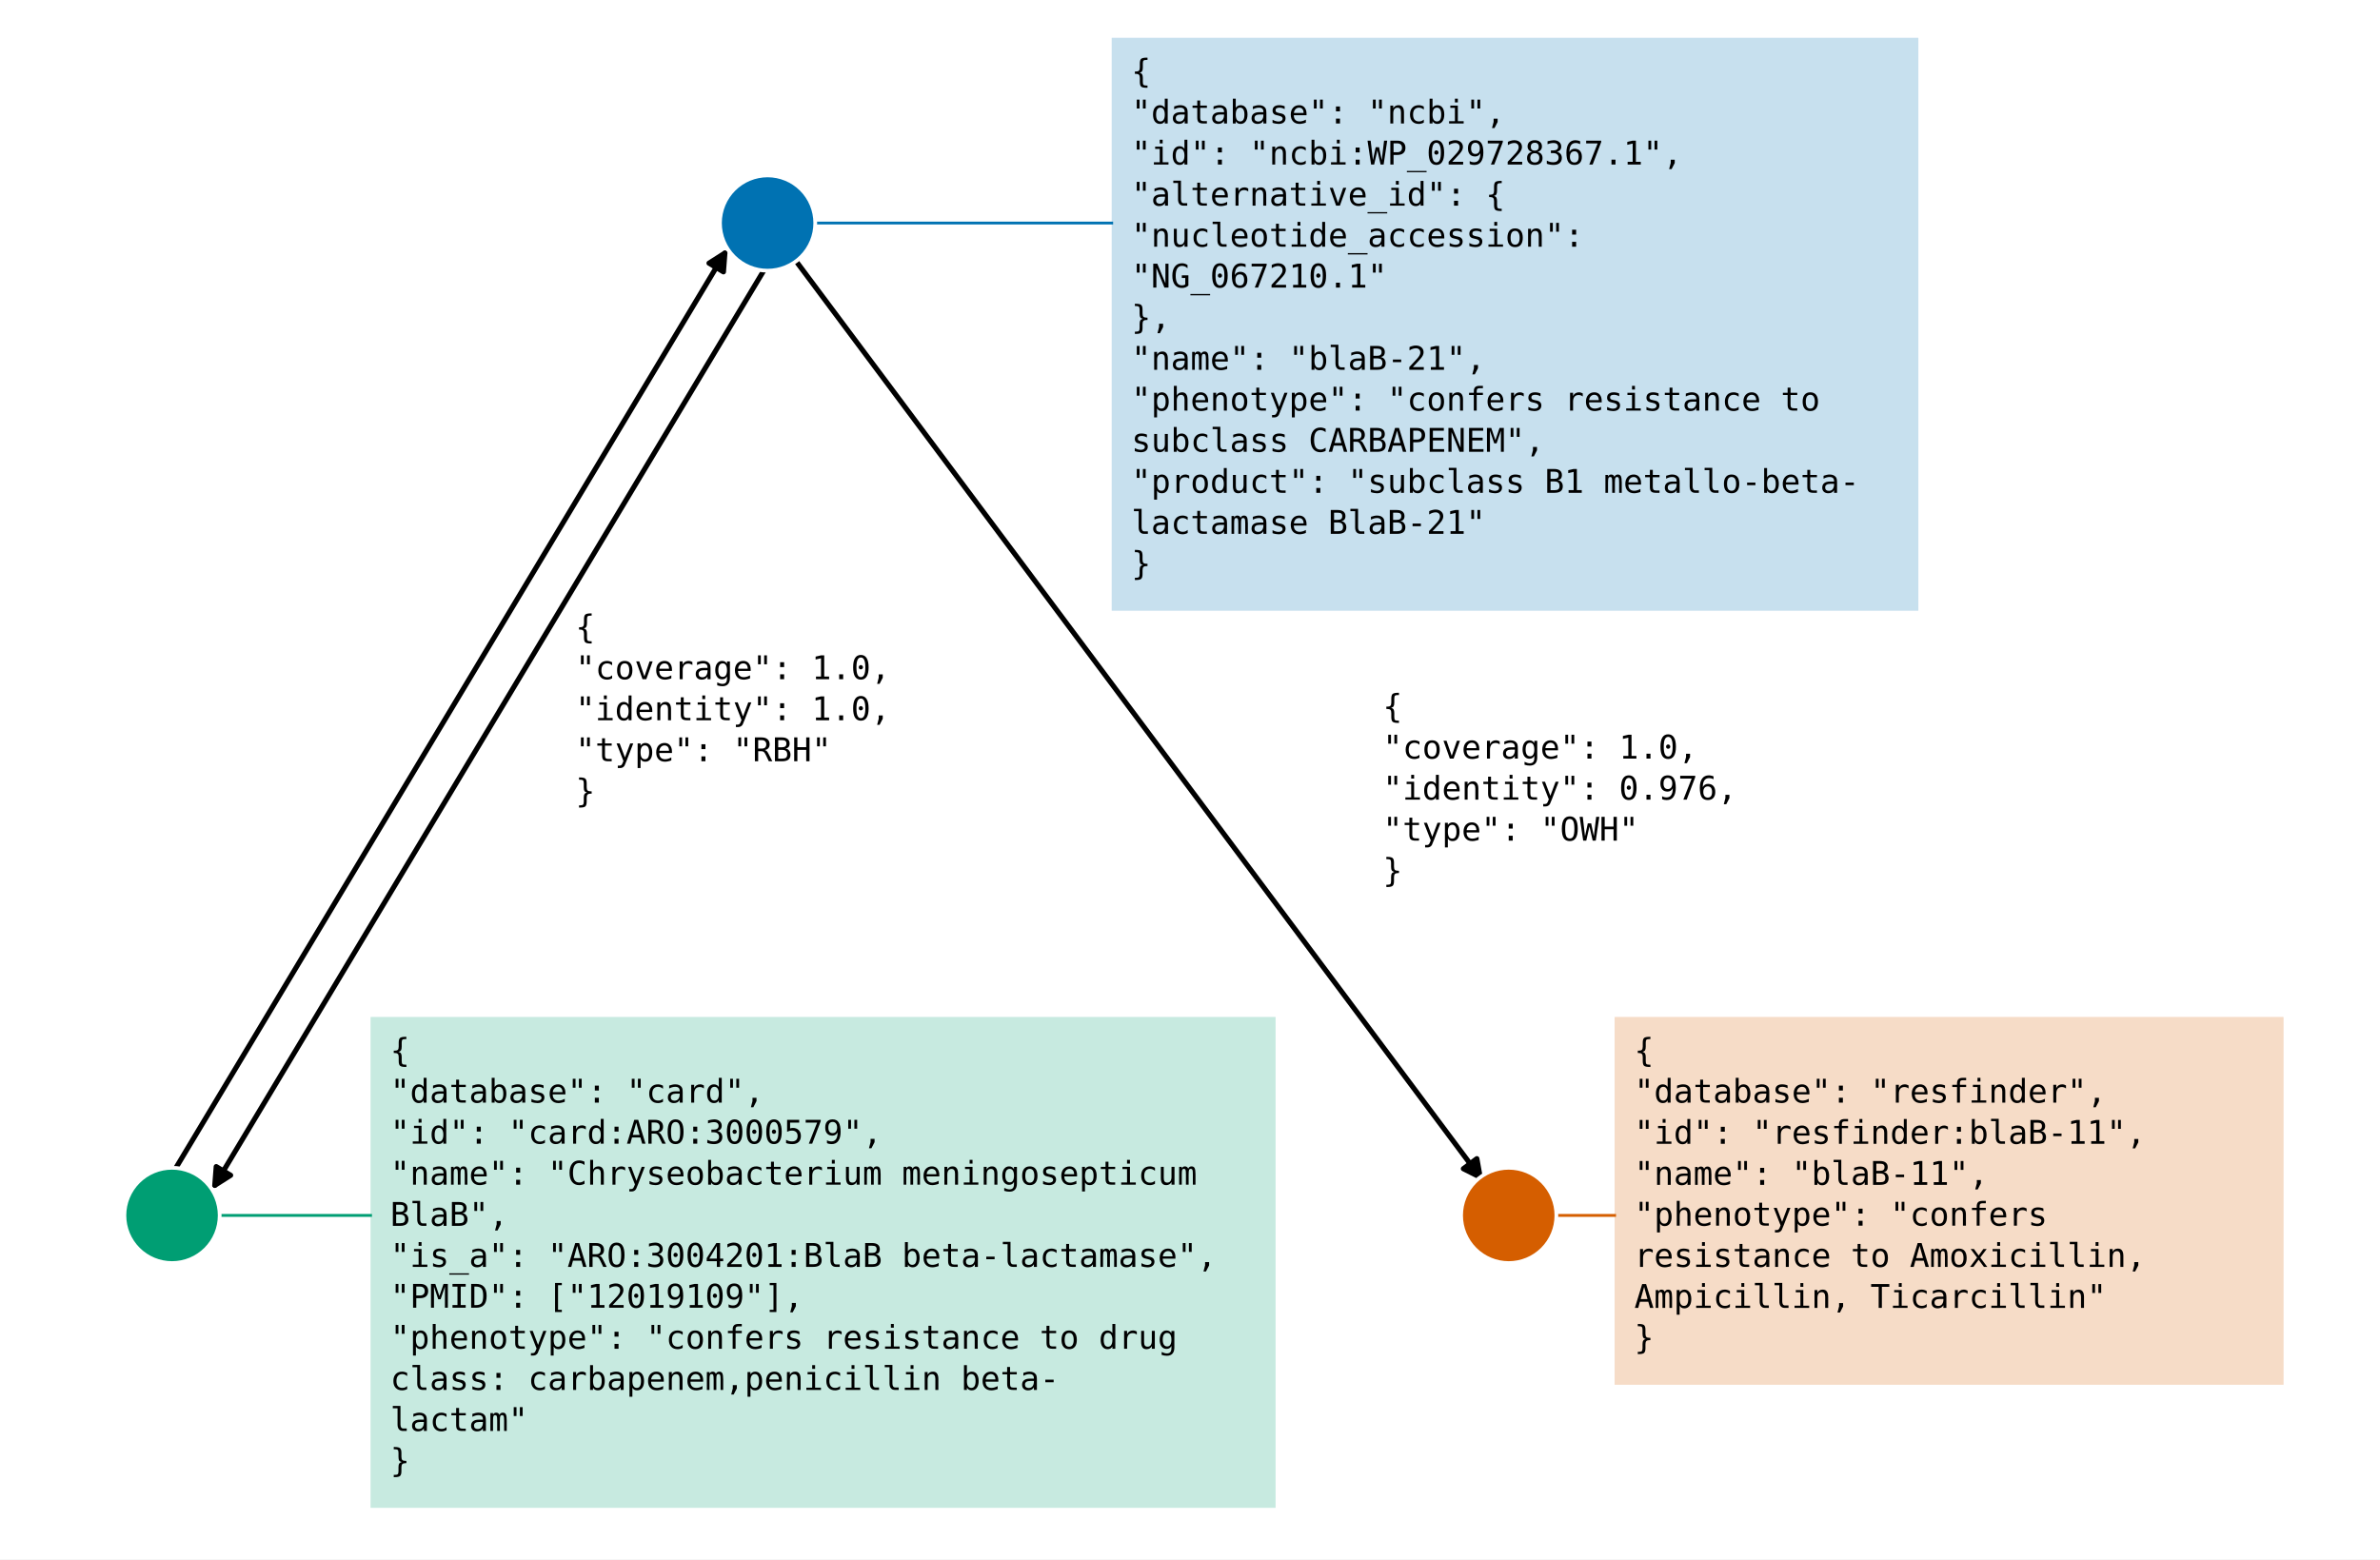
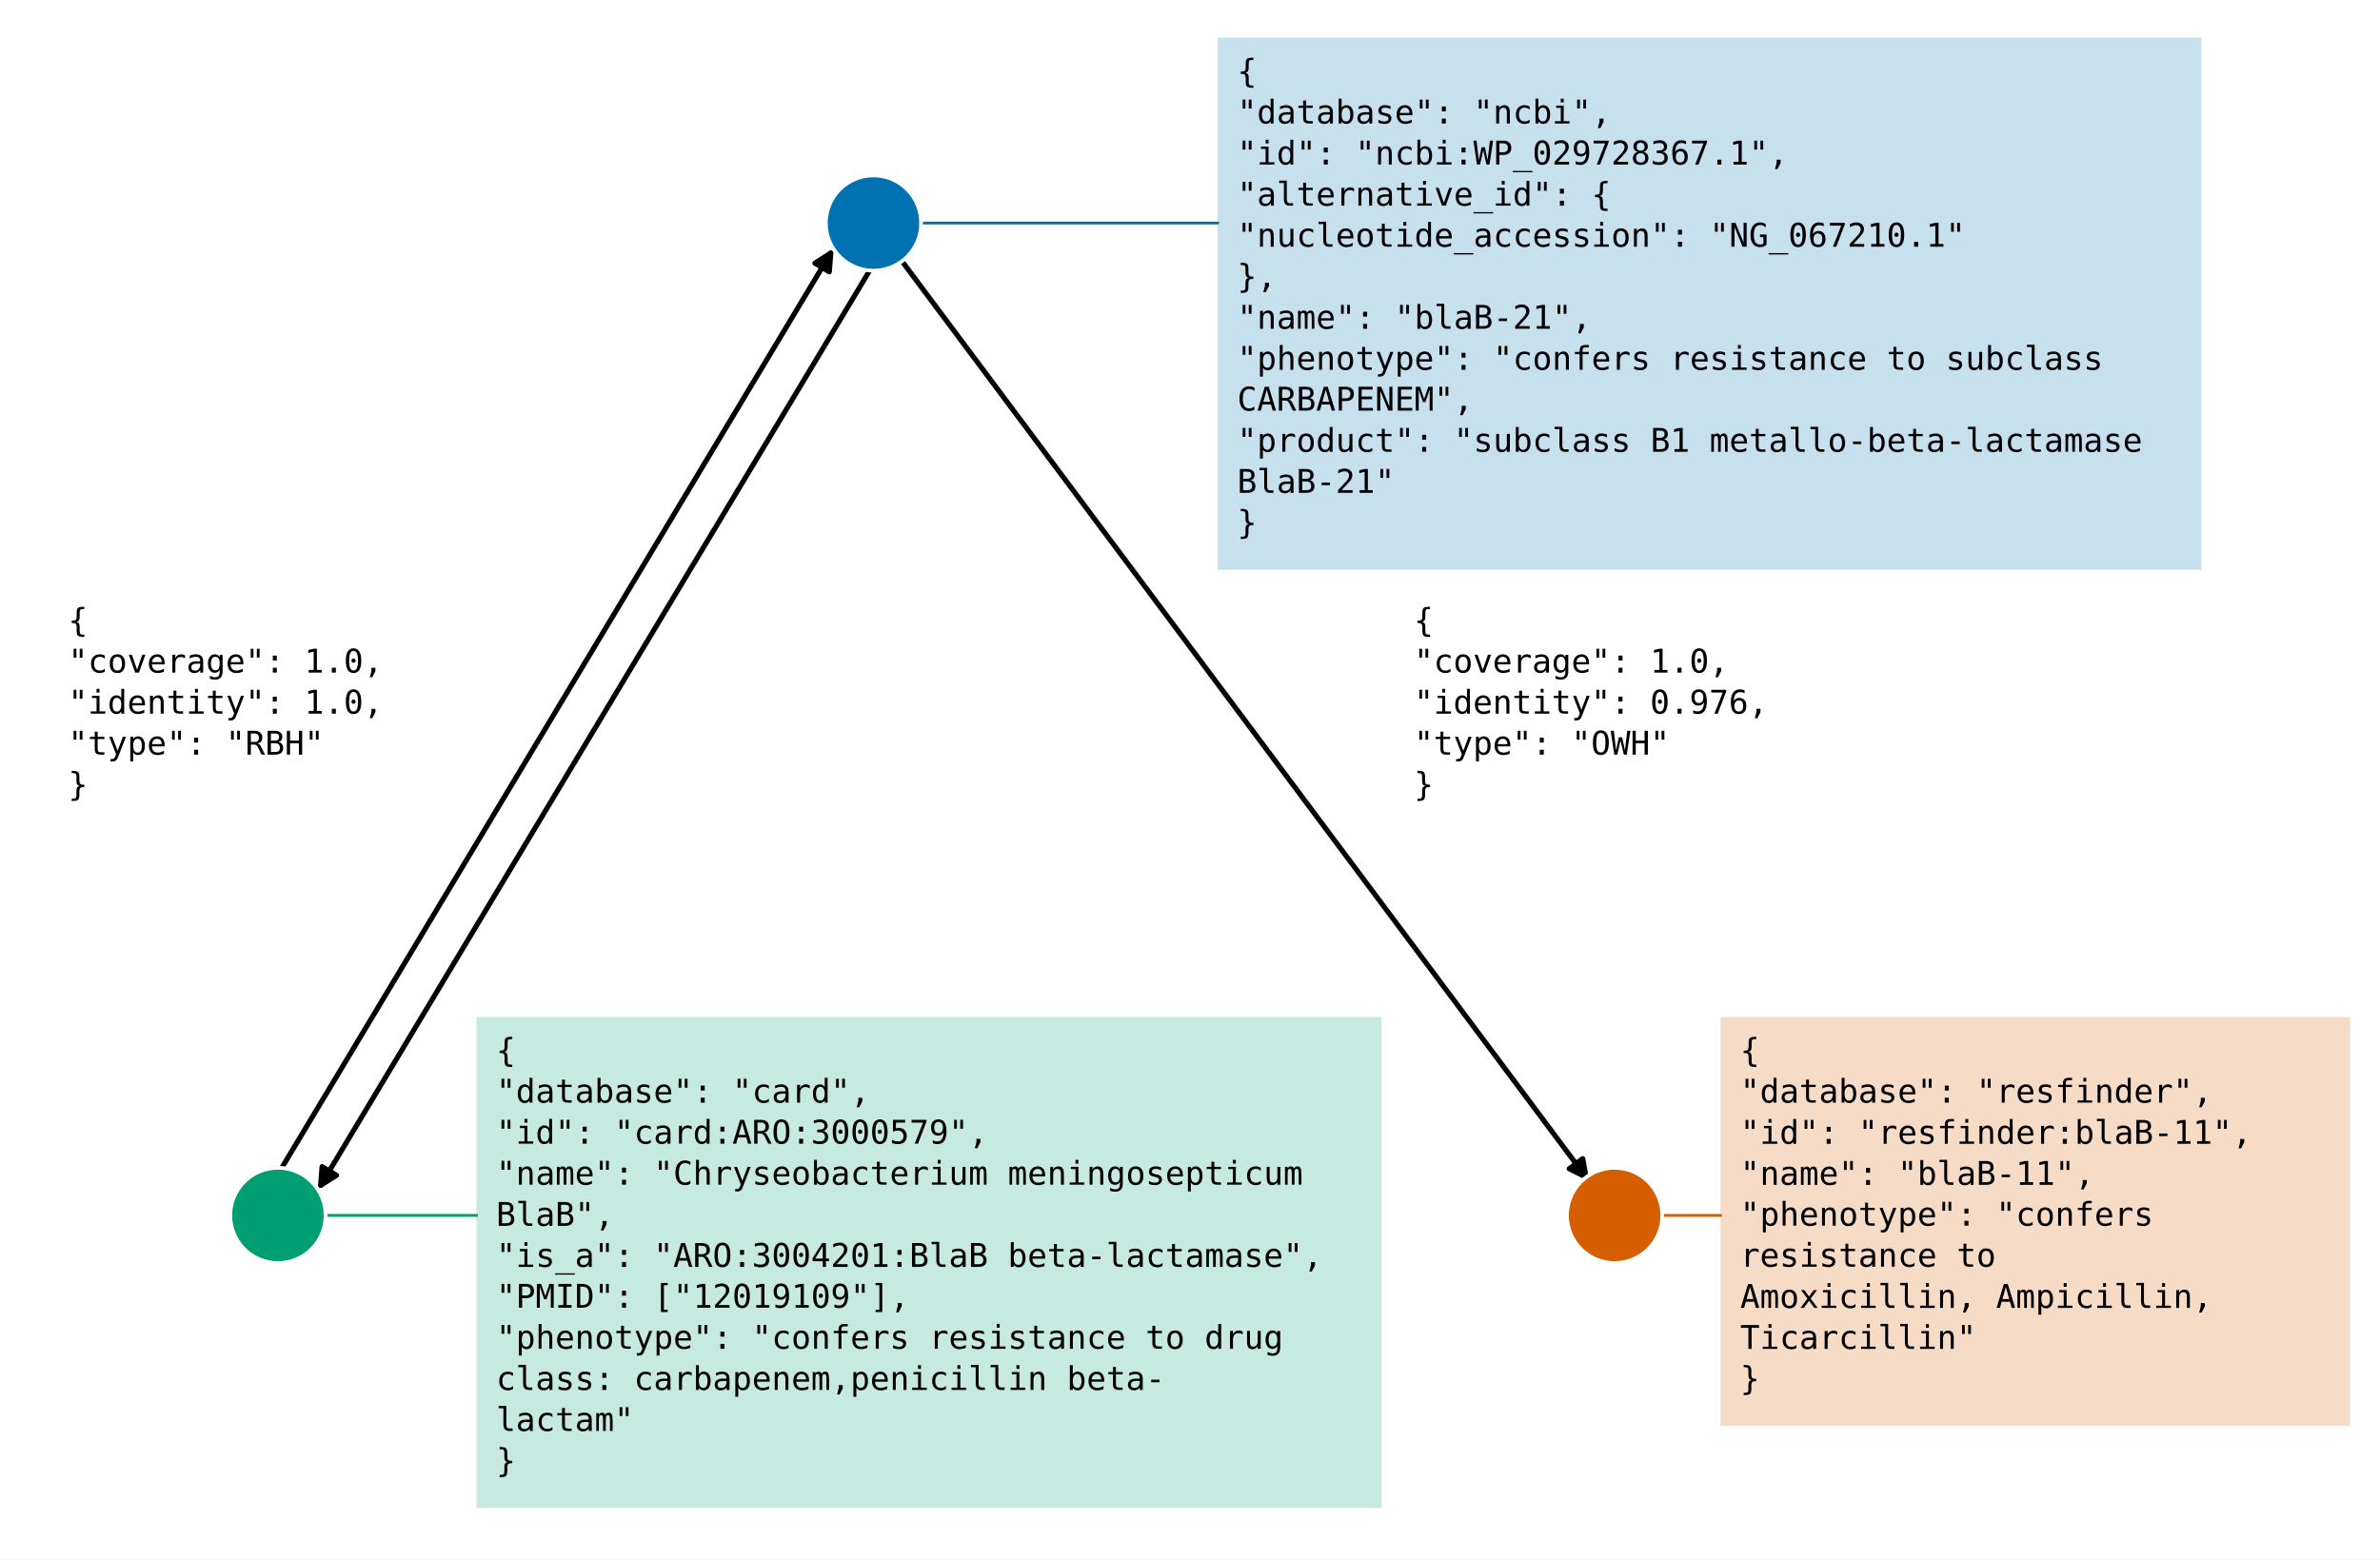
<svg xmlns="http://www.w3.org/2000/svg" width="509.76pt" height="334.08pt" viewBox="0 0 509.76 334.08" version="1.1">
  <defs>
    <style type="text/css">*{stroke-linejoin: round; stroke-linecap: butt}</style>
  </defs>
  <g id="figure_1">
    <g id="patch_1">
      <path d="M 0 334.08  L 509.76 334.08  L 509.76 0  L 0 0  z " style="fill: #ffffff" />
    </g>
    <g id="axes_1">
      <g id="patch_2">
-         <path d="M 238.11 130.836  L 410.884 130.836  L 410.884 8.096  L 238.11 8.096  z " clip-path="url(#pb853dc0980)" style="fill: #0072b2; opacity: 0.22" />
+         <path d="M 260.787 122.049  L 471.487 122.049  L 471.487 8.096  L 260.787 8.096  z " clip-path="url(#pb853dc0980)" style="fill: #0072b2; opacity: 0.22" />
      </g>
      <g id="patch_3">
-         <path d="M 79.37 323.025  L 273.213 323.025  L 273.213 217.86  L 79.37 217.86  z " clip-path="url(#pb853dc0980)" style="fill: #009e73; opacity: 0.22" />
+         <path d="M 102.047 323.025  L 295.891 323.025  L 295.891 217.86  L 102.047 217.86  z " clip-path="url(#pb853dc0980)" style="fill: #009e73; opacity: 0.22" />
      </g>
      <g id="patch_4">
-         <path d="M 345.827 296.663  L 489.102 296.663  L 489.102 217.86  L 345.827 217.86  z " clip-path="url(#pb853dc0980)" style="fill: #d55e00; opacity: 0.22" />
+         <path d="M 368.504 305.45  L 503.351 305.45  L 503.351 217.86  L 368.504 217.86  z " clip-path="url(#pb853dc0980)" style="fill: #d55e00; opacity: 0.22" />
      </g>
      <g id="line2d_1">
-         <path d="M 174.614 47.781  L 238.11 47.781  " clip-path="url(#pb853dc0980)" style="fill: none; stroke: #0072b2; stroke-width: 0.6; stroke-linecap: square" />
+         <path d="M 197.291 47.781  L 260.787 47.781  " clip-path="url(#pb853dc0980)" style="fill: none; stroke: #0072b2; stroke-width: 0.6; stroke-linecap: square" />
      </g>
      <g id="line2d_2">
-         <path d="M 47.055 260.379  L 79.37 260.379  " clip-path="url(#pb853dc0980)" style="fill: none; stroke: #009e73; stroke-width: 0.6; stroke-linecap: square" />
+         <path d="M 69.732 260.379  L 102.047 260.379  " clip-path="url(#pb853dc0980)" style="fill: none; stroke: #009e73; stroke-width: 0.6; stroke-linecap: square" />
      </g>
      <g id="line2d_3">
-         <path d="M 333.354 260.379  L 345.827 260.379  " clip-path="url(#pb853dc0980)" style="fill: none; stroke: #d55e00; stroke-width: 0.6; stroke-linecap: square" />
+         <path d="M 356.031 260.379  L 368.504 260.379  " clip-path="url(#pb853dc0980)" style="fill: none; stroke: #d55e00; stroke-width: 0.6; stroke-linecap: square" />
      </g>
      <g id="patch_5">
-         <path d="M 37.592 250.328  Q 96.74 151.747 155.256 54.221  " clip-path="url(#pb853dc0980)" style="fill: none; stroke: #000000; stroke-width: 1.1; stroke-linecap: round" />
-         <path d="M 151.861 56.381  L 155.256 54.221  L 154.948 58.234  z " clip-path="url(#pb853dc0980)" style="stroke: #000000; stroke-width: 1.1; stroke-linecap: round" />
+         <path d="M 60.269 250.328  Q 119.418 151.747 177.934 54.221  " clip-path="url(#pb853dc0980)" style="fill: none; stroke: #000000; stroke-width: 1.1; stroke-linecap: round" />
+         <path d="M 174.538 56.381  L 177.934 54.221  L 177.625 58.234  z " clip-path="url(#pb853dc0980)" style="stroke: #000000; stroke-width: 1.1; stroke-linecap: round" />
      </g>
      <g id="patch_6">
-         <path d="M 163.668 57.832  Q 104.519 156.413 46.003 253.939  " clip-path="url(#pb853dc0980)" style="fill: none; stroke: #000000; stroke-width: 1.1; stroke-linecap: round" />
-         <path d="M 49.399 251.779  L 46.003 253.939  L 46.312 249.926  z " clip-path="url(#pb853dc0980)" style="stroke: #000000; stroke-width: 1.1; stroke-linecap: round" />
+         <path d="M 186.345 57.832  Q 127.197 156.413 68.681 253.939  " clip-path="url(#pb853dc0980)" style="fill: none; stroke: #000000; stroke-width: 1.1; stroke-linecap: round" />
+         <path d="M 72.076 251.779  L 68.681 253.939  L 68.989 249.926  z " clip-path="url(#pb853dc0980)" style="stroke: #000000; stroke-width: 1.1; stroke-linecap: round" />
      </g>
      <g id="patch_7">
-         <path d="M 169.794 54.992  Q 243.78 154.08 317.029 252.183  " clip-path="url(#pb853dc0980)" style="fill: none; stroke: #000000; stroke-width: 1.1; stroke-linecap: round" />
-         <path d="M 316.318 248.221  L 317.029 252.183  L 313.433 250.375  z " clip-path="url(#pb853dc0980)" style="stroke: #000000; stroke-width: 1.1; stroke-linecap: round" />
+         <path d="M 192.471 54.992  Q 266.457 154.08 339.707 252.183  " clip-path="url(#pb853dc0980)" style="fill: none; stroke: #000000; stroke-width: 1.1; stroke-linecap: round" />
+         <path d="M 338.995 248.221  L 339.707 252.183  L 336.11 250.375  z " clip-path="url(#pb853dc0980)" style="stroke: #000000; stroke-width: 1.1; stroke-linecap: round" />
      </g>
      <g id="text_1">
-         <text style="font-size: 7px; font-family: 'DejaVu Sans Mono'; text-anchor: start" x="242.324" y="17.667" transform="rotate(-0 242.3242 17.66662)">{</text>
+         <text style="font-size: 7px; font-family: 'DejaVu Sans Mono'; text-anchor: start" x="265.001" y="17.667" transform="rotate(-0 265.0014 17.66662)">{</text>
      </g>
      <g id="text_2">
-         <text style="font-size: 7px; font-family: 'DejaVu Sans Mono'; text-anchor: start" x="242.324" y="26.454" transform="rotate(-0 242.3242 26.45402)">  "database": "ncbi",</text>
+         <text style="font-size: 7px; font-family: 'DejaVu Sans Mono'; text-anchor: start" x="265.001" y="26.454" transform="rotate(-0 265.0014 26.45402)">  "database": "ncbi",</text>
      </g>
      <g id="text_3">
-         <text style="font-size: 7px; font-family: 'DejaVu Sans Mono'; text-anchor: start" x="242.324" y="35.241" transform="rotate(-0 242.3242 35.24143)">  "id": "ncbi:WP_029728367.1",</text>
+         <text style="font-size: 7px; font-family: 'DejaVu Sans Mono'; text-anchor: start" x="265.001" y="35.241" transform="rotate(-0 265.0014 35.24143)">  "id": "ncbi:WP_029728367.1",</text>
      </g>
      <g id="text_4">
-         <text style="font-size: 7px; font-family: 'DejaVu Sans Mono'; text-anchor: start" x="242.324" y="44.066" transform="rotate(-0 242.3242 44.06602)">  "alternative_id": {</text>
+         <text style="font-size: 7px; font-family: 'DejaVu Sans Mono'; text-anchor: start" x="265.001" y="44.066" transform="rotate(-0 265.0014 44.06602)">  "alternative_id": {</text>
      </g>
      <g id="text_5">
-         <text style="font-size: 7px; font-family: 'DejaVu Sans Mono'; text-anchor: start" x="242.324" y="52.853" transform="rotate(-0 242.3242 52.85342)">    "nucleotide_accession":</text>
+         <text style="font-size: 7px; font-family: 'DejaVu Sans Mono'; text-anchor: start" x="265.001" y="52.853" transform="rotate(-0 265.0014 52.85342)">    "nucleotide_accession": "NG_067210.1"</text>
      </g>
      <g id="text_6">
-         <text style="font-size: 7px; font-family: 'DejaVu Sans Mono'; text-anchor: start" x="242.324" y="61.603" transform="rotate(-0 242.3242 61.60308)">        "NG_067210.1"</text>
+         <text style="font-size: 7px; font-family: 'DejaVu Sans Mono'; text-anchor: start" x="265.001" y="61.604" transform="rotate(-0 265.0014 61.60363)">  },</text>
      </g>
      <g id="text_7">
-         <text style="font-size: 7px; font-family: 'DejaVu Sans Mono'; text-anchor: start" x="242.324" y="70.391" transform="rotate(-0 242.3242 70.39103)">  },</text>
+         <text style="font-size: 7px; font-family: 'DejaVu Sans Mono'; text-anchor: start" x="265.001" y="70.428" transform="rotate(-0 265.0014 70.42822)">  "name": "blaB-21",</text>
      </g>
      <g id="text_8">
-         <text style="font-size: 7px; font-family: 'DejaVu Sans Mono'; text-anchor: start" x="242.324" y="79.216" transform="rotate(-0 242.3242 79.21562)">  "name": "blaB-21",</text>
+         <text style="font-size: 7px; font-family: 'DejaVu Sans Mono'; text-anchor: start" x="265.001" y="79.216" transform="rotate(-0 265.0014 79.21562)">  "phenotype": "confers resistance to subclass</text>
      </g>
      <g id="text_9">
-         <text style="font-size: 7px; font-family: 'DejaVu Sans Mono'; text-anchor: start" x="242.324" y="87.966" transform="rotate(-0 242.3242 87.96583)">  "phenotype": "confers resistance to</text>
+         <text style="font-size: 7px; font-family: 'DejaVu Sans Mono'; text-anchor: start" x="265.001" y="87.965" transform="rotate(-0 265.0014 87.96529)">      CARBAPENEM",</text>
      </g>
      <g id="text_10">
-         <text style="font-size: 7px; font-family: 'DejaVu Sans Mono'; text-anchor: start" x="242.324" y="96.79" transform="rotate(-0 242.3242 96.79042)">      subclass CARBAPENEM",</text>
+         <text style="font-size: 7px; font-family: 'DejaVu Sans Mono'; text-anchor: start" x="265.001" y="96.79" transform="rotate(-0 265.0014 96.79042)">  "product": "subclass B1 metallo-beta-lactamase</text>
      </g>
      <g id="text_11">
-         <text style="font-size: 7px; font-family: 'DejaVu Sans Mono'; text-anchor: start" x="242.324" y="105.578" transform="rotate(-0 242.3242 105.5778)">  "product": "subclass B1 metallo-beta-</text>
+         <text style="font-size: 7px; font-family: 'DejaVu Sans Mono'; text-anchor: start" x="265.001" y="105.578" transform="rotate(-0 265.0014 105.5778)">      BlaB-21"</text>
      </g>
      <g id="text_12">
-         <text style="font-size: 7px; font-family: 'DejaVu Sans Mono'; text-anchor: start" x="242.324" y="114.365" transform="rotate(-0 242.3242 114.3652)">      lactamase BlaB-21"</text>
+         <text style="font-size: 7px; font-family: 'DejaVu Sans Mono'; text-anchor: start" x="265.001" y="114.328" transform="rotate(-0 265.0014 114.328)">}</text>
      </g>
      <g id="text_13">
-         <text style="font-size: 7px; font-family: 'DejaVu Sans Mono'; text-anchor: start" x="242.324" y="123.115" transform="rotate(-0 242.3242 123.1154)">}</text>
+         <text style="font-size: 7px; font-family: 'DejaVu Sans Mono'; text-anchor: start" x="106.261" y="227.43" transform="rotate(-0 106.2612 227.4304)">{</text>
      </g>
      <g id="text_14">
-         <text style="font-size: 7px; font-family: 'DejaVu Sans Mono'; text-anchor: start" x="83.584" y="227.43" transform="rotate(-0 83.58406 227.4304)">{</text>
+         <text style="font-size: 7px; font-family: 'DejaVu Sans Mono'; text-anchor: start" x="106.261" y="236.218" transform="rotate(-0 106.2612 236.2178)">  "database": "card",</text>
      </g>
      <g id="text_15">
-         <text style="font-size: 7px; font-family: 'DejaVu Sans Mono'; text-anchor: start" x="83.584" y="236.218" transform="rotate(-0 83.58406 236.2178)">  "database": "card",</text>
+         <text style="font-size: 7px; font-family: 'DejaVu Sans Mono'; text-anchor: start" x="106.261" y="245.005" transform="rotate(-0 106.2612 245.0052)">  "id": "card:ARO:3000579",</text>
      </g>
      <g id="text_16">
-         <text style="font-size: 7px; font-family: 'DejaVu Sans Mono'; text-anchor: start" x="83.584" y="245.005" transform="rotate(-0 83.58406 245.0052)">  "id": "card:ARO:3000579",</text>
+         <text style="font-size: 7px; font-family: 'DejaVu Sans Mono'; text-anchor: start" x="106.261" y="253.793" transform="rotate(-0 106.2612 253.7926)">  "name": "Chryseobacterium meningosepticum</text>
      </g>
      <g id="text_17">
-         <text style="font-size: 7px; font-family: 'DejaVu Sans Mono'; text-anchor: start" x="83.584" y="253.793" transform="rotate(-0 83.58406 253.7926)">  "name": "Chryseobacterium meningosepticum</text>
+         <text style="font-size: 7px; font-family: 'DejaVu Sans Mono'; text-anchor: start" x="106.261" y="262.617" transform="rotate(-0 106.2612 262.6172)">      BlaB",</text>
      </g>
      <g id="text_18">
-         <text style="font-size: 7px; font-family: 'DejaVu Sans Mono'; text-anchor: start" x="83.584" y="262.617" transform="rotate(-0 83.58406 262.6172)">      BlaB",</text>
+         <text style="font-size: 7px; font-family: 'DejaVu Sans Mono'; text-anchor: start" x="106.261" y="271.405" transform="rotate(-0 106.2612 271.4046)">  "is_a": "ARO:3004201:BlaB beta-lactamase",</text>
      </g>
      <g id="text_19">
-         <text style="font-size: 7px; font-family: 'DejaVu Sans Mono'; text-anchor: start" x="83.584" y="271.405" transform="rotate(-0 83.58406 271.4046)">  "is_a": "ARO:3004201:BlaB beta-lactamase",</text>
+         <text style="font-size: 7px; font-family: 'DejaVu Sans Mono'; text-anchor: start" x="106.261" y="280.155" transform="rotate(-0 106.2612 280.1548)">  "PMID": ["12019109"],</text>
      </g>
      <g id="text_20">
-         <text style="font-size: 7px; font-family: 'DejaVu Sans Mono'; text-anchor: start" x="83.584" y="280.155" transform="rotate(-0 83.58406 280.1548)">  "PMID": ["12019109"],</text>
+         <text style="font-size: 7px; font-family: 'DejaVu Sans Mono'; text-anchor: start" x="106.261" y="288.942" transform="rotate(-0 106.2612 288.9422)">  "phenotype": "confers resistance to drug</text>
      </g>
      <g id="text_21">
-         <text style="font-size: 7px; font-family: 'DejaVu Sans Mono'; text-anchor: start" x="83.584" y="288.942" transform="rotate(-0 83.58406 288.9422)">  "phenotype": "confers resistance to drug</text>
+         <text style="font-size: 7px; font-family: 'DejaVu Sans Mono'; text-anchor: start" x="106.261" y="297.767" transform="rotate(-0 106.2612 297.7668)">      class: carbapenem,penicillin beta-</text>
      </g>
      <g id="text_22">
-         <text style="font-size: 7px; font-family: 'DejaVu Sans Mono'; text-anchor: start" x="83.584" y="297.767" transform="rotate(-0 83.58406 297.7668)">      class: carbapenem,penicillin beta-</text>
+         <text style="font-size: 7px; font-family: 'DejaVu Sans Mono'; text-anchor: start" x="106.261" y="306.554" transform="rotate(-0 106.2612 306.5542)">      lactam"</text>
      </g>
      <g id="text_23">
-         <text style="font-size: 7px; font-family: 'DejaVu Sans Mono'; text-anchor: start" x="83.584" y="306.554" transform="rotate(-0 83.58406 306.5542)">      lactam"</text>
+         <text style="font-size: 7px; font-family: 'DejaVu Sans Mono'; text-anchor: start" x="106.261" y="315.304" transform="rotate(-0 106.2612 315.3044)">}</text>
      </g>
      <g id="text_24">
-         <text style="font-size: 7px; font-family: 'DejaVu Sans Mono'; text-anchor: start" x="83.584" y="315.304" transform="rotate(-0 83.58406 315.3044)">}</text>
+         <text style="font-size: 7px; font-family: 'DejaVu Sans Mono'; text-anchor: start" x="372.718" y="227.43" transform="rotate(-0 372.7179 227.4304)">{</text>
      </g>
      <g id="text_25">
-         <text style="font-size: 7px; font-family: 'DejaVu Sans Mono'; text-anchor: start" x="350.041" y="227.43" transform="rotate(-0 350.0408 227.4304)">{</text>
+         <text style="font-size: 7px; font-family: 'DejaVu Sans Mono'; text-anchor: start" x="372.718" y="236.218" transform="rotate(-0 372.7179 236.2178)">  "database": "resfinder",</text>
      </g>
      <g id="text_26">
-         <text style="font-size: 7px; font-family: 'DejaVu Sans Mono'; text-anchor: start" x="350.041" y="236.218" transform="rotate(-0 350.0408 236.2178)">  "database": "resfinder",</text>
+         <text style="font-size: 7px; font-family: 'DejaVu Sans Mono'; text-anchor: start" x="372.718" y="245.042" transform="rotate(-0 372.7179 245.0424)">  "id": "resfinder:blaB-11",</text>
      </g>
      <g id="text_27">
-         <text style="font-size: 7px; font-family: 'DejaVu Sans Mono'; text-anchor: start" x="350.041" y="245.042" transform="rotate(-0 350.0408 245.0424)">  "id": "resfinder:blaB-11",</text>
+         <text style="font-size: 7px; font-family: 'DejaVu Sans Mono'; text-anchor: start" x="372.718" y="253.83" transform="rotate(-0 372.7179 253.8298)">  "name": "blaB-11",</text>
      </g>
      <g id="text_28">
-         <text style="font-size: 7px; font-family: 'DejaVu Sans Mono'; text-anchor: start" x="350.041" y="253.83" transform="rotate(-0 350.0408 253.8298)">  "name": "blaB-11",</text>
+         <text style="font-size: 7px; font-family: 'DejaVu Sans Mono'; text-anchor: start" x="372.718" y="262.58" transform="rotate(-0 372.7179 262.58)">  "phenotype": "confers</text>
      </g>
      <g id="text_29">
-         <text style="font-size: 7px; font-family: 'DejaVu Sans Mono'; text-anchor: start" x="350.041" y="262.58" transform="rotate(-0 350.0408 262.58)">  "phenotype": "confers</text>
+         <text style="font-size: 7px; font-family: 'DejaVu Sans Mono'; text-anchor: start" x="372.718" y="271.367" transform="rotate(-0 372.7179 271.3674)">      resistance to</text>
      </g>
      <g id="text_30">
-         <text style="font-size: 7px; font-family: 'DejaVu Sans Mono'; text-anchor: start" x="350.041" y="271.405" transform="rotate(-0 350.0408 271.4046)">      resistance to Amoxicillin,</text>
+         <text style="font-size: 7px; font-family: 'DejaVu Sans Mono'; text-anchor: start" x="372.718" y="280.192" transform="rotate(-0 372.7179 280.192)">      Amoxicillin, Ampicillin,</text>
      </g>
      <g id="text_31">
-         <text style="font-size: 7px; font-family: 'DejaVu Sans Mono'; text-anchor: start" x="350.041" y="280.192" transform="rotate(-0 350.0408 280.192)">       Ampicillin, Ticarcillin"</text>
+         <text style="font-size: 7px; font-family: 'DejaVu Sans Mono'; text-anchor: start" x="372.718" y="288.979" transform="rotate(-0 372.7179 288.9794)">      Ticarcillin"</text>
      </g>
      <g id="text_32">
-         <text style="font-size: 7px; font-family: 'DejaVu Sans Mono'; text-anchor: start" x="350.041" y="288.942" transform="rotate(-0 350.0408 288.9422)">}</text>
+         <text style="font-size: 7px; font-family: 'DejaVu Sans Mono'; text-anchor: start" x="372.718" y="297.73" transform="rotate(-0 372.7179 297.7296)">}</text>
      </g>
      <g id="text_33">
-         <text style="font-size: 7px; font-family: 'DejaVu Sans Mono'; text-anchor: start" x="123.269" y="136.722" transform="rotate(-0 123.2691 136.7217)">{</text>
+         <text style="font-size: 7px; font-family: 'DejaVu Sans Mono'; text-anchor: start" x="14.611" y="135.304" transform="rotate(-0 14.61147 135.3044)">{</text>
      </g>
      <g id="text_34">
-         <text style="font-size: 7px; font-family: 'DejaVu Sans Mono'; text-anchor: start" x="123.269" y="145.509" transform="rotate(-0 123.2691 145.5086)">  "coverage": 1.0,</text>
+         <text style="font-size: 7px; font-family: 'DejaVu Sans Mono'; text-anchor: start" x="14.611" y="144.091" transform="rotate(-0 14.61147 144.0913)">  "coverage": 1.0,</text>
      </g>
      <g id="text_35">
-         <text style="font-size: 7px; font-family: 'DejaVu Sans Mono'; text-anchor: start" x="123.269" y="154.297" transform="rotate(-0 123.2691 154.2965)">  "identity": 1.0,</text>
+         <text style="font-size: 7px; font-family: 'DejaVu Sans Mono'; text-anchor: start" x="14.611" y="152.879" transform="rotate(-0 14.61147 152.8792)">  "identity": 1.0,</text>
      </g>
      <g id="text_36">
-         <text style="font-size: 7px; font-family: 'DejaVu Sans Mono'; text-anchor: start" x="123.269" y="163.083" transform="rotate(-0 123.2691 163.0834)">  "type": "RBH"</text>
+         <text style="font-size: 7px; font-family: 'DejaVu Sans Mono'; text-anchor: start" x="14.611" y="161.666" transform="rotate(-0 14.61147 161.6661)">  "type": "RBH"</text>
      </g>
      <g id="text_37">
-         <text style="font-size: 7px; font-family: 'DejaVu Sans Mono'; text-anchor: start" x="123.269" y="171.871" transform="rotate(-0 123.2691 171.8713)">}</text>
+         <text style="font-size: 7px; font-family: 'DejaVu Sans Mono'; text-anchor: start" x="14.611" y="170.454" transform="rotate(-0 14.61147 170.454)">}</text>
      </g>
      <g id="text_38">
-         <text style="font-size: 7px; font-family: 'DejaVu Sans Mono'; text-anchor: start" x="296.182" y="153.73" transform="rotate(-0 296.1825 153.7296)">{</text>
+         <text style="font-size: 7px; font-family: 'DejaVu Sans Mono'; text-anchor: start" x="302.834" y="135.304" transform="rotate(-0 302.8345 135.3044)">{</text>
      </g>
      <g id="text_39">
-         <text style="font-size: 7px; font-family: 'DejaVu Sans Mono'; text-anchor: start" x="296.182" y="162.516" transform="rotate(-0 296.1825 162.5165)">  "coverage": 1.0,</text>
+         <text style="font-size: 7px; font-family: 'DejaVu Sans Mono'; text-anchor: start" x="302.834" y="144.091" transform="rotate(-0 302.8345 144.0913)">  "coverage": 1.0,</text>
      </g>
      <g id="text_40">
-         <text style="font-size: 7px; font-family: 'DejaVu Sans Mono'; text-anchor: start" x="296.182" y="171.304" transform="rotate(-0 296.1825 171.3044)">  "identity": 0.976,</text>
+         <text style="font-size: 7px; font-family: 'DejaVu Sans Mono'; text-anchor: start" x="302.834" y="152.879" transform="rotate(-0 302.8345 152.8792)">  "identity": 0.976,</text>
      </g>
      <g id="text_41">
-         <text style="font-size: 7px; font-family: 'DejaVu Sans Mono'; text-anchor: start" x="296.182" y="180.091" transform="rotate(-0 296.1825 180.0913)">  "type": "OWH"</text>
+         <text style="font-size: 7px; font-family: 'DejaVu Sans Mono'; text-anchor: start" x="302.834" y="161.666" transform="rotate(-0 302.8345 161.6661)">  "type": "OWH"</text>
      </g>
      <g id="text_42">
-         <text style="font-size: 7px; font-family: 'DejaVu Sans Mono'; text-anchor: start" x="296.182" y="188.879" transform="rotate(-0 296.1825 188.8792)">}</text>
+         <text style="font-size: 7px; font-family: 'DejaVu Sans Mono'; text-anchor: start" x="302.834" y="170.454" transform="rotate(-0 302.8345 170.454)">}</text>
      </g>
      <g id="patch_8">
-         <path d="M 164.409 57.986  C 167.116 57.986 169.712 56.91 171.625 54.997  C 173.539 53.083 174.614 50.487 174.614 47.781  C 174.614 45.074 173.539 42.479 171.625 40.565  C 169.712 38.651 167.116 37.576 164.409 37.576  C 161.703 37.576 159.107 38.651 157.194 40.565  C 155.28 42.479 154.205 45.074 154.205 47.781  C 154.205 50.487 155.28 53.083 157.194 54.997  C 159.107 56.91 161.703 57.986 164.409 57.986  z " clip-path="url(#pb853dc0980)" style="fill: #0072b2; stroke: #ffffff; stroke-width: 0.8; stroke-linejoin: miter" />
+         <path d="M 187.087 57.986  C 189.793 57.986 192.389 56.91 194.302 54.997  C 196.216 53.083 197.291 50.487 197.291 47.781  C 197.291 45.074 196.216 42.479 194.302 40.565  C 192.389 38.651 189.793 37.576 187.087 37.576  C 184.38 37.576 181.784 38.651 179.871 40.565  C 177.957 42.479 176.882 45.074 176.882 47.781  C 176.882 50.487 177.957 53.083 179.871 54.997  C 181.784 56.91 184.38 57.986 187.087 57.986  z " clip-path="url(#pb853dc0980)" style="fill: #0072b2; stroke: #ffffff; stroke-width: 0.8; stroke-linejoin: miter" />
      </g>
      <g id="patch_9">
-         <path d="M 36.85 270.584  C 39.557 270.584 42.153 269.509 44.066 267.595  C 45.98 265.681 47.055 263.086 47.055 260.379  C 47.055 257.673 45.98 255.077 44.066 253.163  C 42.153 251.25 39.557 250.174 36.85 250.174  C 34.144 250.174 31.548 251.25 29.635 253.163  C 27.721 255.077 26.646 257.673 26.646 260.379  C 26.646 263.086 27.721 265.681 29.635 267.595  C 31.548 269.509 34.144 270.584 36.85 270.584  z " clip-path="url(#pb853dc0980)" style="fill: #009e73; stroke: #ffffff; stroke-width: 0.8; stroke-linejoin: miter" />
+         <path d="M 59.528 270.584  C 62.234 270.584 64.83 269.509 66.743 267.595  C 68.657 265.681 69.732 263.086 69.732 260.379  C 69.732 257.673 68.657 255.077 66.743 253.163  C 64.83 251.25 62.234 250.174 59.528 250.174  C 56.821 250.174 54.225 251.25 52.312 253.163  C 50.398 255.077 49.323 257.673 49.323 260.379  C 49.323 263.086 50.398 265.681 52.312 267.595  C 54.225 269.509 56.821 270.584 59.528 270.584  z " clip-path="url(#pb853dc0980)" style="fill: #009e73; stroke: #ffffff; stroke-width: 0.8; stroke-linejoin: miter" />
      </g>
      <g id="patch_10">
-         <path d="M 323.15 270.584  C 325.856 270.584 328.452 269.509 330.365 267.595  C 332.279 265.681 333.354 263.086 333.354 260.379  C 333.354 257.673 332.279 255.077 330.365 253.163  C 328.452 251.25 325.856 250.174 323.15 250.174  C 320.443 250.174 317.847 251.25 315.934 253.163  C 314.02 255.077 312.945 257.673 312.945 260.379  C 312.945 263.086 314.02 265.681 315.934 267.595  C 317.847 269.509 320.443 270.584 323.15 270.584  z " clip-path="url(#pb853dc0980)" style="fill: #d55e00; stroke: #ffffff; stroke-width: 0.8; stroke-linejoin: miter" />
+         <path d="M 345.827 270.584  C 348.533 270.584 351.129 269.509 353.043 267.595  C 354.956 265.681 356.031 263.086 356.031 260.379  C 356.031 257.673 354.956 255.077 353.043 253.163  C 351.129 251.25 348.533 250.174 345.827 250.174  C 343.12 250.174 340.525 251.25 338.611 253.163  C 336.697 255.077 335.622 257.673 335.622 260.379  C 335.622 263.086 336.697 265.681 338.611 267.595  C 340.525 269.509 343.12 270.584 345.827 270.584  z " clip-path="url(#pb853dc0980)" style="fill: #d55e00; stroke: #ffffff; stroke-width: 0.8; stroke-linejoin: miter" />
      </g>
    </g>
  </g>
  <defs>
    <clipPath id="pb853dc0980">
      <rect x="0" y="-0.408" width="510.236" height="334.488" />
    </clipPath>
  </defs>
</svg>
